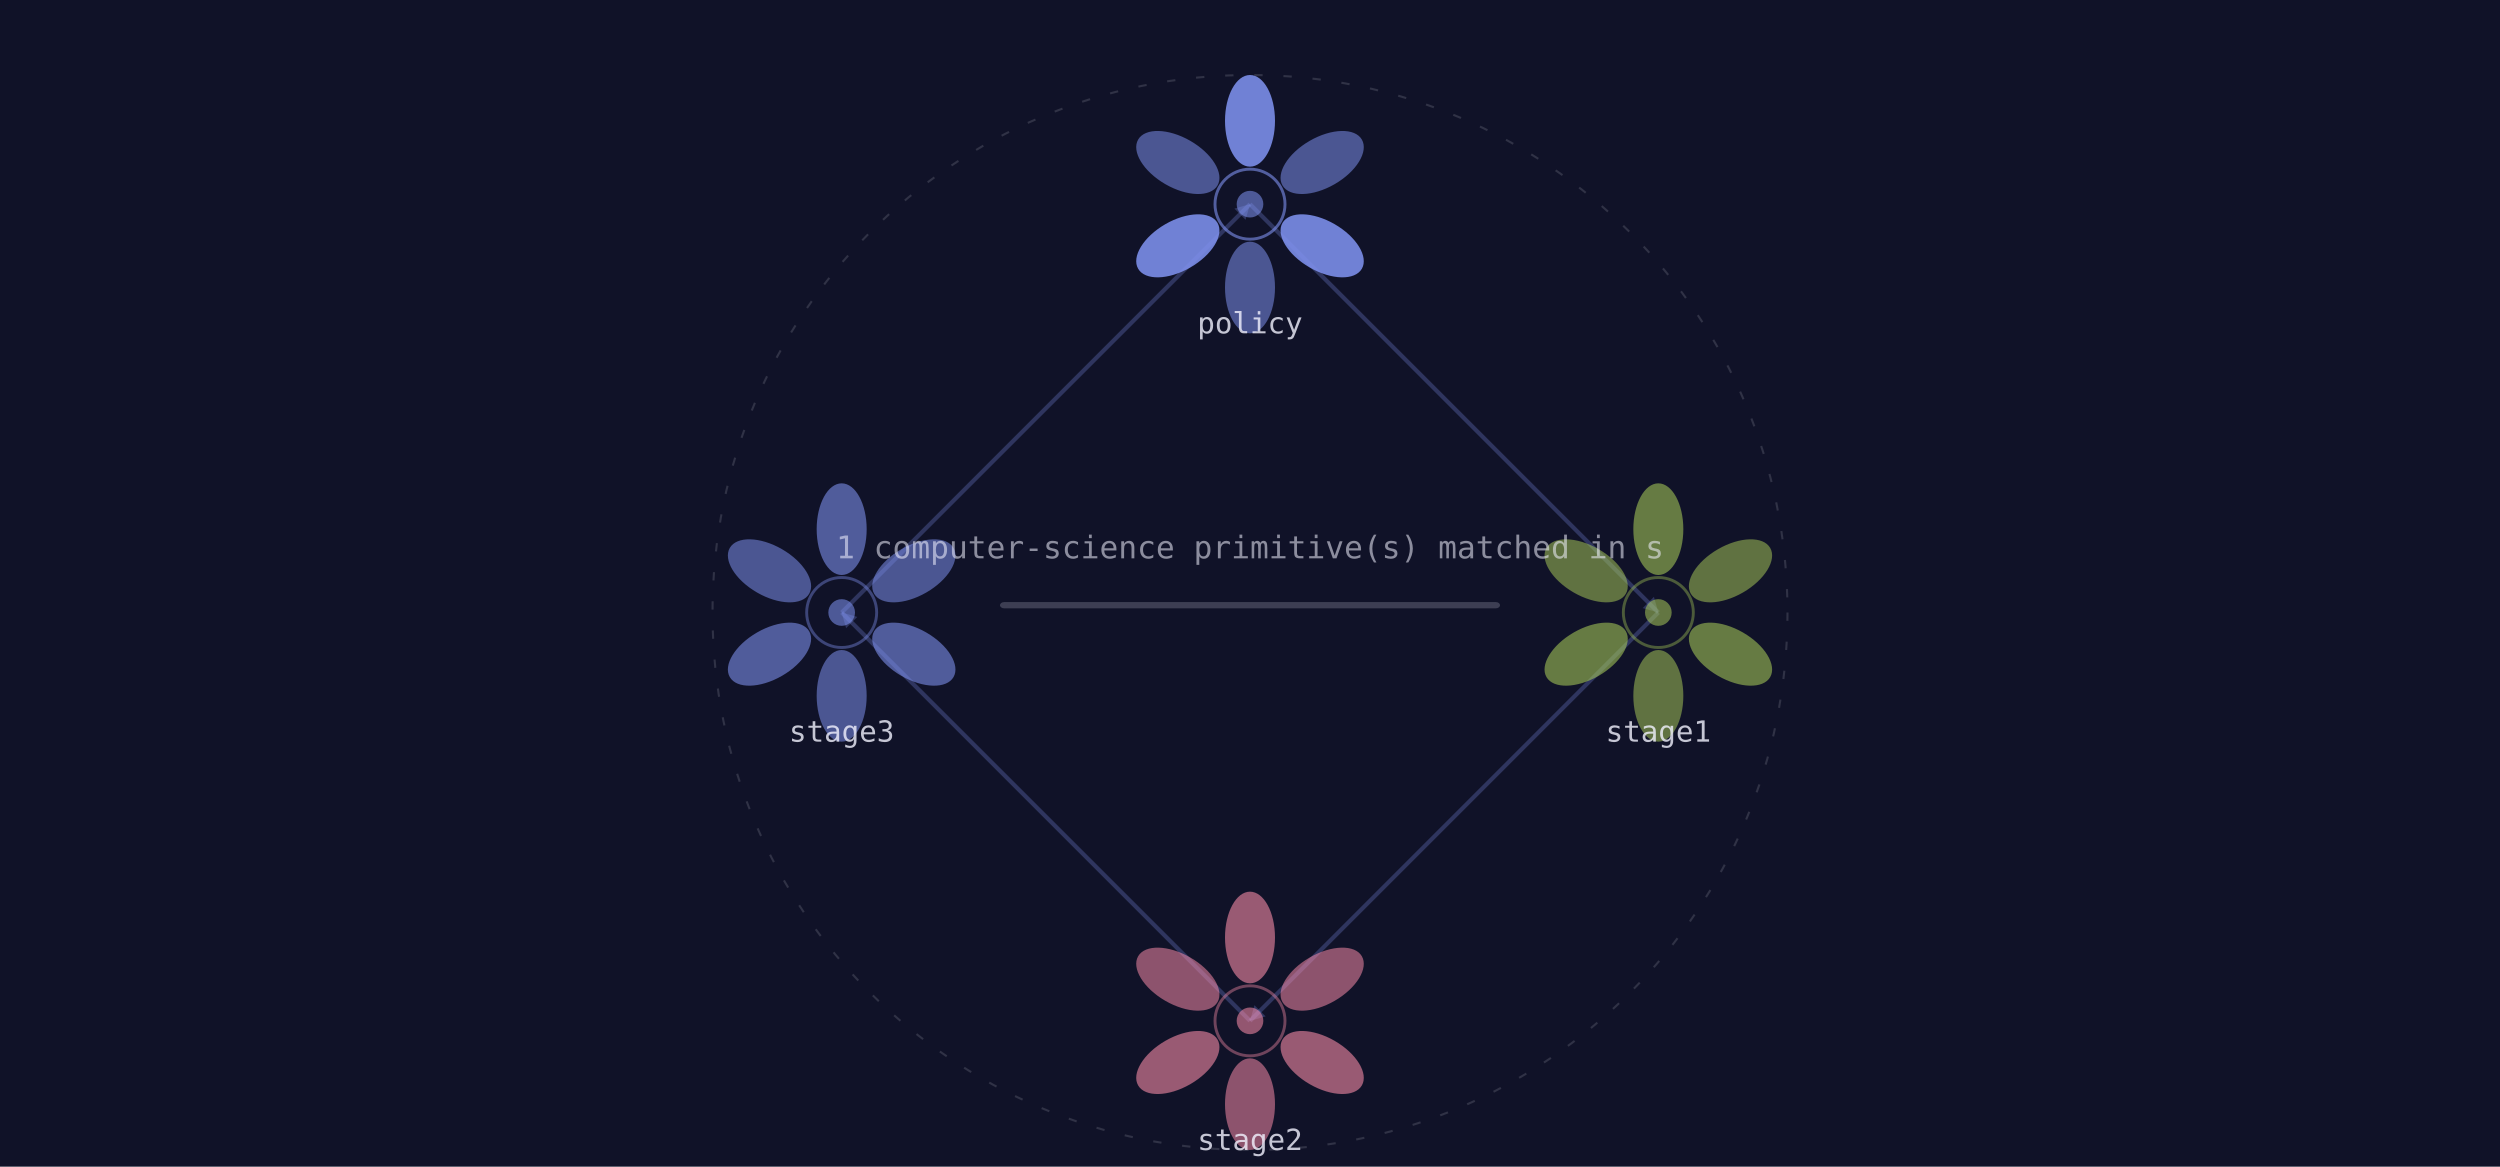
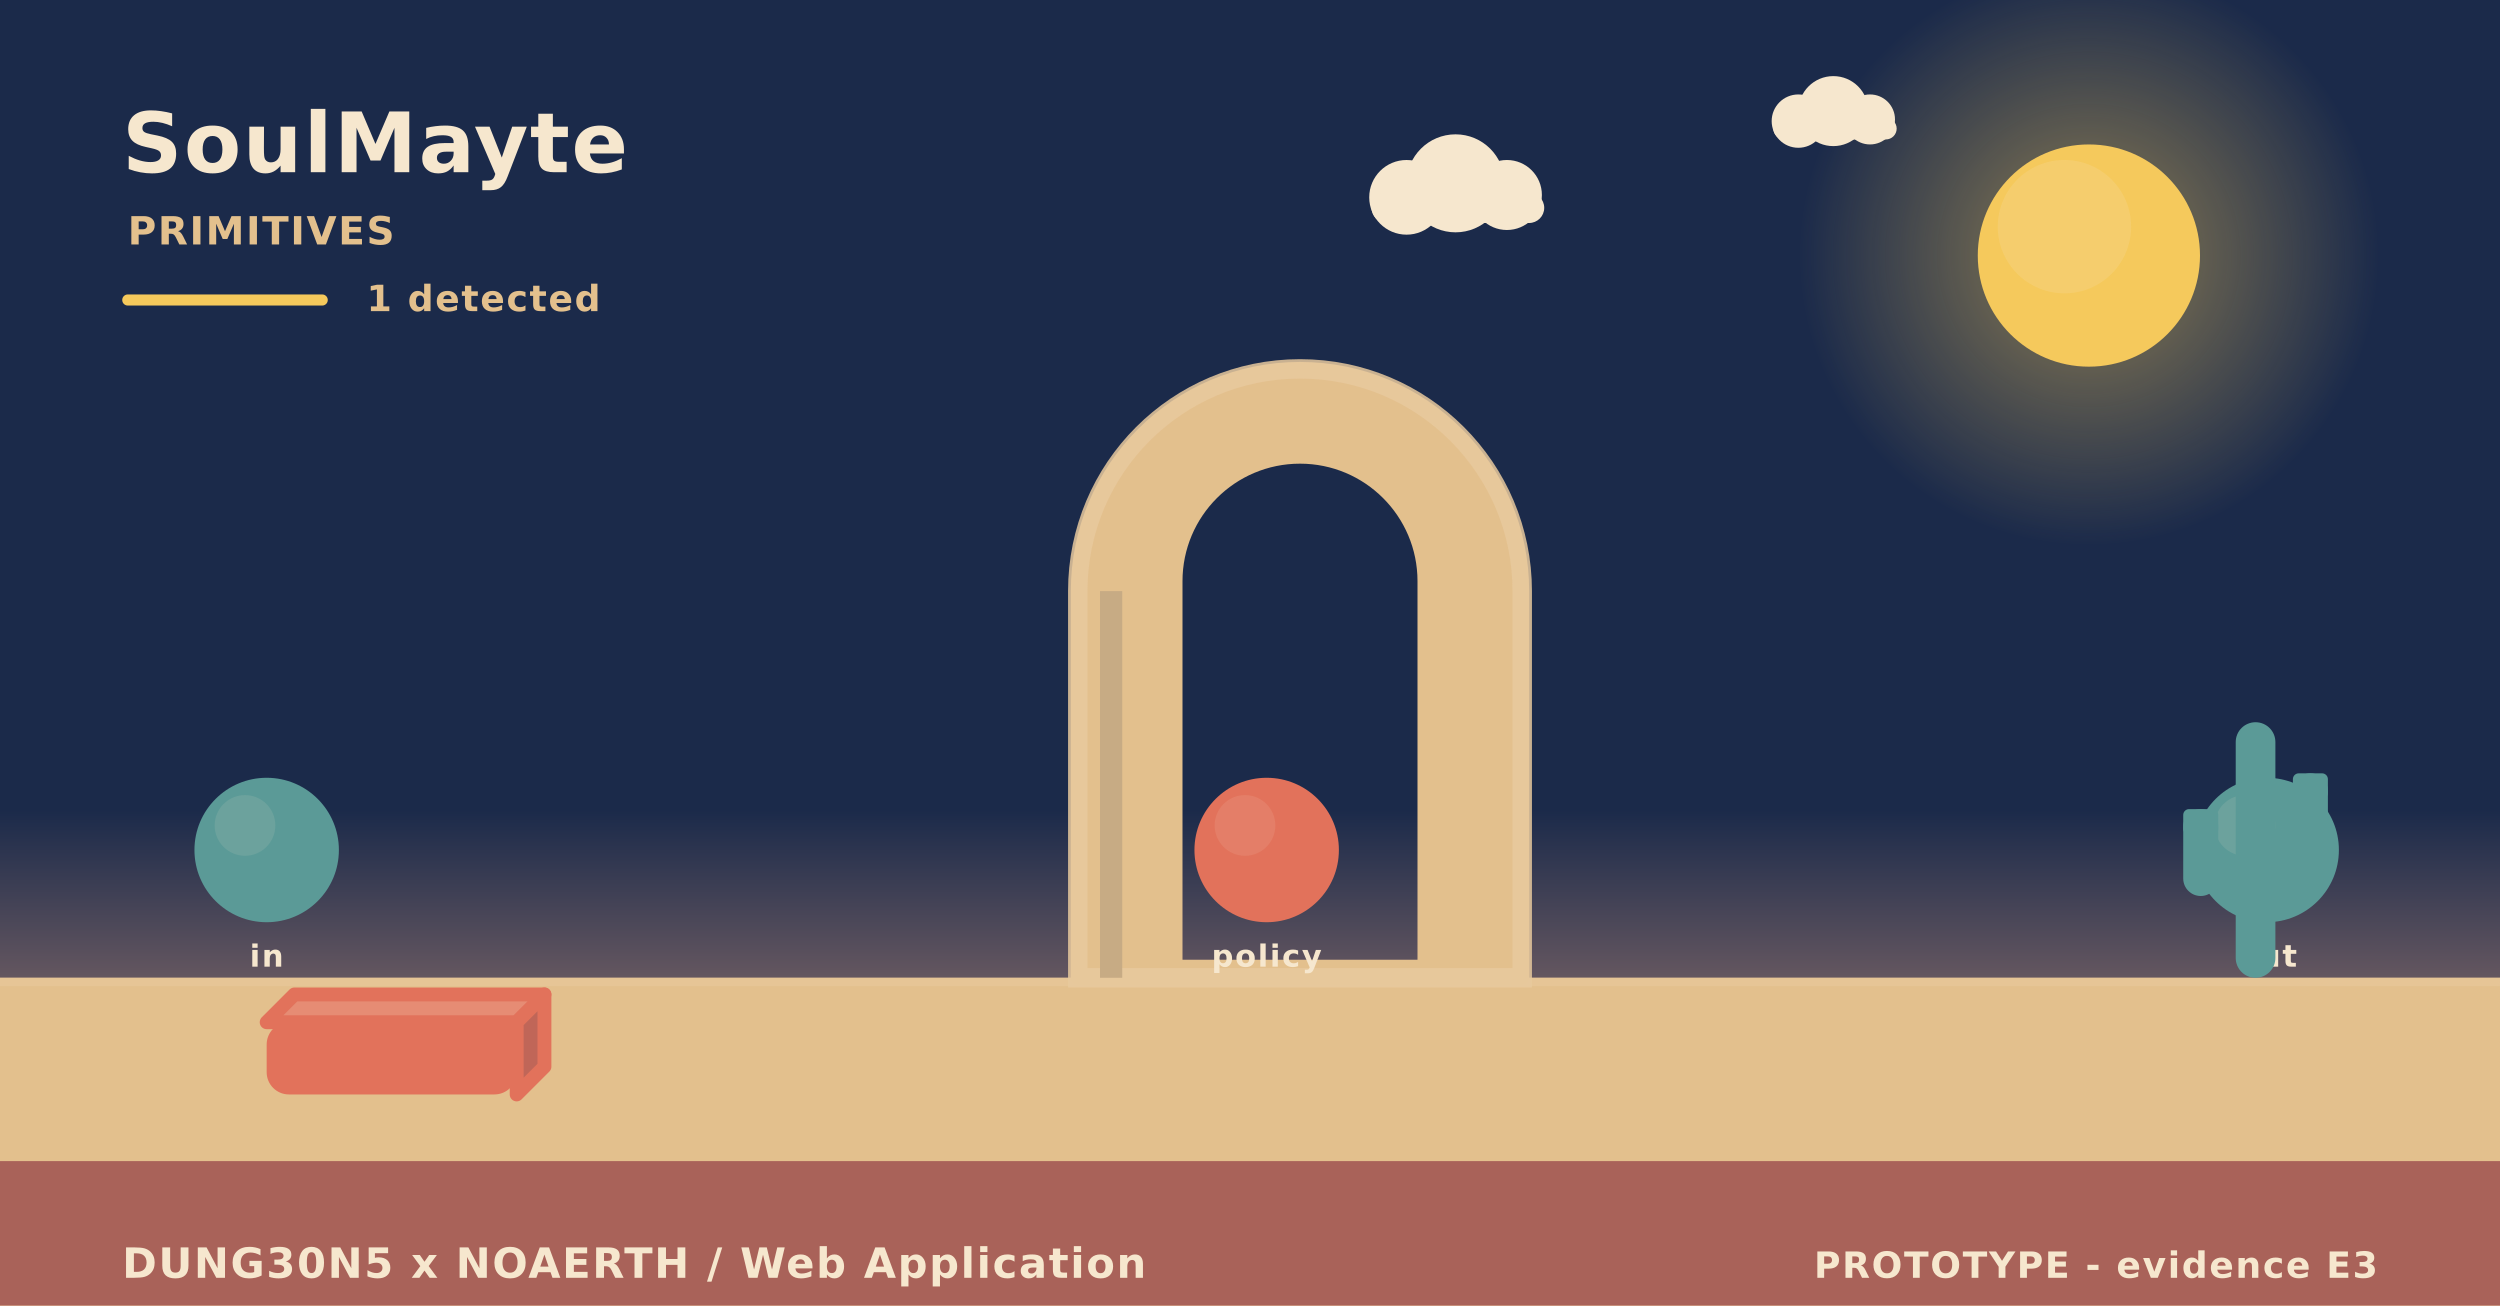
- <svg xmlns="http://www.w3.org/2000/svg" viewBox="0 0 1200 560" width="1200" height="560" role="img" aria-label="SoulMayte state machine">
-   <rect width="1200" height="560" fill="#101228" />
-   <defs>
-     <linearGradient id="gs" x1="0" y1="0" x2="1" y2="1">
-       <stop offset="0%" stop-color="#8093f1" />
-       <stop offset="100%" stop-color="#a7c957" />
-     </linearGradient>
-   </defs>
-   <circle cx="600.00" cy="294.00" r="258.00" fill="none" stroke="rgba(242,242,255,0.140)" stroke-width="1.00" opacity="1.00" stroke-dasharray="4 10" />
-   <line x1="600.00" y1="98.00" x2="796.00" y2="294.00" stroke="rgba(128,147,241,0.500)" stroke-width="2.00" opacity="0.55" />
-   <polygon points="796.00,294.00 793.88,286.50 788.50,291.88" fill="rgba(128,147,241,0.500)" opacity="0.55" />
-   <line x1="796.00" y1="294.00" x2="600.00" y2="490.00" stroke="rgba(128,147,241,0.500)" stroke-width="2.00" opacity="0.55" />
-   <polygon points="600.00,490.00 607.50,487.88 602.12,482.50" fill="rgba(128,147,241,0.500)" opacity="0.55" />
-   <line x1="600.00" y1="490.00" x2="404.00" y2="294.00" stroke="rgba(128,147,241,0.500)" stroke-width="2.00" opacity="0.55" />
-   <polygon points="404.00,294.00 406.12,301.50 411.50,296.12" fill="rgba(128,147,241,0.500)" opacity="0.55" />
-   <line x1="404.00" y1="294.00" x2="600.00" y2="98.00" stroke="rgba(128,147,241,0.500)" stroke-width="2.00" opacity="0.55" />
-   <polygon points="600.00,98.00 592.50,100.12 597.88,105.50" fill="rgba(128,147,241,0.500)" opacity="0.55" />
-   <ellipse cx="600.00" cy="58.00" rx="12.00" ry="22.00" fill="rgba(128,147,241,0.900)" opacity="0.95" transform="rotate(0.0 600.00 58.00)" />
-   <ellipse cx="634.64" cy="78.00" rx="12.00" ry="22.00" fill="rgba(128,147,241,0.550)" opacity="0.95" transform="rotate(60.0 634.64 78.00)" />
-   <ellipse cx="634.64" cy="118.00" rx="12.00" ry="22.00" fill="rgba(128,147,241,0.900)" opacity="0.95" transform="rotate(120.0 634.64 118.00)" />
-   <ellipse cx="600.00" cy="138.00" rx="12.00" ry="22.00" fill="rgba(128,147,241,0.550)" opacity="0.95" transform="rotate(180.0 600.00 138.00)" />
-   <ellipse cx="565.36" cy="118.00" rx="12.00" ry="22.00" fill="rgba(128,147,241,0.900)" opacity="0.95" transform="rotate(240.0 565.36 118.00)" />
-   <ellipse cx="565.36" cy="78.00" rx="12.00" ry="22.00" fill="rgba(128,147,241,0.550)" opacity="0.95" transform="rotate(300.0 565.36 78.00)" />
-   <circle cx="600.00" cy="98.00" r="16.80" fill="none" stroke="rgba(128,147,241,0.900)" stroke-width="1.40" opacity="0.66" />
-   <circle cx="600.00" cy="98.00" r="6.40" fill="rgba(128,147,241,0.550)" opacity="1.00" />
-   <text x="600" y="160" font-family="ui-monospace,Menlo,monospace" font-size="14" fill="rgba(242,242,255,0.800)" text-anchor="middle">policy</text>
-   <ellipse cx="796.00" cy="254.00" rx="12.00" ry="22.00" fill="rgba(167,201,87,0.600)" opacity="0.95" transform="rotate(0.0 796.00 254.00)" />
-   <ellipse cx="830.64" cy="274.00" rx="12.00" ry="22.00" fill="rgba(167,201,87,0.550)" opacity="0.95" transform="rotate(60.0 830.64 274.00)" />
-   <ellipse cx="830.64" cy="314.00" rx="12.00" ry="22.00" fill="rgba(167,201,87,0.600)" opacity="0.95" transform="rotate(120.0 830.64 314.00)" />
-   <ellipse cx="796.00" cy="334.00" rx="12.00" ry="22.00" fill="rgba(167,201,87,0.550)" opacity="0.95" transform="rotate(180.0 796.00 334.00)" />
-   <ellipse cx="761.36" cy="314.00" rx="12.00" ry="22.00" fill="rgba(167,201,87,0.600)" opacity="0.95" transform="rotate(240.0 761.36 314.00)" />
-   <ellipse cx="761.36" cy="274.00" rx="12.00" ry="22.00" fill="rgba(167,201,87,0.550)" opacity="0.95" transform="rotate(300.0 761.36 274.00)" />
-   <circle cx="796.00" cy="294.00" r="16.80" fill="none" stroke="rgba(167,201,87,0.600)" stroke-width="1.40" opacity="0.66" />
-   <circle cx="796.00" cy="294.00" r="6.40" fill="rgba(167,201,87,0.550)" opacity="1.00" />
-   <text x="796" y="356" font-family="ui-monospace,Menlo,monospace" font-size="14" fill="rgba(242,242,255,0.800)" text-anchor="middle">stage1</text>
-   <ellipse cx="600.00" cy="450.00" rx="12.00" ry="22.00" fill="rgba(255,143,171,0.600)" opacity="0.95" transform="rotate(0.0 600.00 450.00)" />
-   <ellipse cx="634.64" cy="470.00" rx="12.00" ry="22.00" fill="rgba(255,143,171,0.550)" opacity="0.95" transform="rotate(60.0 634.64 470.00)" />
-   <ellipse cx="634.64" cy="510.00" rx="12.00" ry="22.00" fill="rgba(255,143,171,0.600)" opacity="0.95" transform="rotate(120.0 634.64 510.00)" />
-   <ellipse cx="600.00" cy="530.00" rx="12.00" ry="22.00" fill="rgba(255,143,171,0.550)" opacity="0.95" transform="rotate(180.0 600.00 530.00)" />
-   <ellipse cx="565.36" cy="510.00" rx="12.00" ry="22.00" fill="rgba(255,143,171,0.600)" opacity="0.95" transform="rotate(240.0 565.36 510.00)" />
-   <ellipse cx="565.36" cy="470.00" rx="12.00" ry="22.00" fill="rgba(255,143,171,0.550)" opacity="0.95" transform="rotate(300.0 565.36 470.00)" />
-   <circle cx="600.00" cy="490.00" r="16.80" fill="none" stroke="rgba(255,143,171,0.600)" stroke-width="1.40" opacity="0.66" />
-   <circle cx="600.00" cy="490.00" r="6.40" fill="rgba(255,143,171,0.550)" opacity="1.00" />
-   <text x="600" y="552" font-family="ui-monospace,Menlo,monospace" font-size="14" fill="rgba(242,242,255,0.800)" text-anchor="middle">stage2</text>
-   <ellipse cx="404.00" cy="254.00" rx="12.00" ry="22.00" fill="rgba(128,147,241,0.600)" opacity="0.95" transform="rotate(0.0 404.00 254.00)" />
-   <ellipse cx="438.64" cy="274.00" rx="12.00" ry="22.00" fill="rgba(128,147,241,0.550)" opacity="0.95" transform="rotate(60.0 438.64 274.00)" />
-   <ellipse cx="438.64" cy="314.00" rx="12.00" ry="22.00" fill="rgba(128,147,241,0.600)" opacity="0.95" transform="rotate(120.0 438.64 314.00)" />
-   <ellipse cx="404.00" cy="334.00" rx="12.00" ry="22.00" fill="rgba(128,147,241,0.550)" opacity="0.95" transform="rotate(180.0 404.00 334.00)" />
-   <ellipse cx="369.36" cy="314.00" rx="12.00" ry="22.00" fill="rgba(128,147,241,0.600)" opacity="0.95" transform="rotate(240.0 369.36 314.00)" />
-   <ellipse cx="369.36" cy="274.00" rx="12.00" ry="22.00" fill="rgba(128,147,241,0.550)" opacity="0.95" transform="rotate(300.0 369.36 274.00)" />
-   <circle cx="404.00" cy="294.00" r="16.80" fill="none" stroke="rgba(128,147,241,0.600)" stroke-width="1.40" opacity="0.66" />
-   <circle cx="404.00" cy="294.00" r="6.40" fill="rgba(128,147,241,0.550)" opacity="1.00" />
-   <text x="404" y="356" font-family="ui-monospace,Menlo,monospace" font-size="14" fill="rgba(242,242,255,0.800)" text-anchor="middle">stage3</text>
-   <rect x="480.00" y="289.00" width="240.00" height="3.00" rx="2.00" fill="rgba(242,242,255,0.200)" opacity="1.00" />
-   <text x="600" y="268" font-family="ui-monospace,Menlo,monospace" font-size="15" fill="rgba(242,242,255,0.550)" text-anchor="middle">1 computer-science primitive(s) matched in s</text>
+ <svg xmlns="http://www.w3.org/2000/svg" width="900" height="470" viewBox="0 0 900 470" role="img" aria-label="SoulMayte - how it behaves">
+   <linearGradient id="skys" x1="0" y1="0" x2="0" y2="1">
+     <stop offset="0" stop-color="#1b2a4a" />
+     <stop offset="0.62" stop-color="#1b2a4a" />
+     <stop offset="1" stop-color="#f3ad8a" />
+   </linearGradient>
+   <rect width="900" height="470" fill="url(#skys)" />
+   <radialGradient id="suns">
+     <stop offset="0.35" stop-color="#f5c95c" stop-opacity="0.34" />
+     <stop offset="1" stop-color="#f5c95c" stop-opacity="0" />
+   </radialGradient>
+   <circle cx="752" cy="92" r="104" fill="url(#suns)" />
+   <circle cx="752" cy="92" r="40" fill="#f5c95c" />
+   <circle cx="743.2" cy="81.6" r="24" fill="#f5d27e" opacity="0.5" />
+   <g>
+     <circle cx="524" cy="66" r="17.64" fill="#f6e7ce" />
+     <circle cx="506.36" cy="71.04" r="13.44" fill="#f6e7ce" />
+     <circle cx="542.48" cy="70.2" r="12.6" fill="#f6e7ce" />
+     <rect x="493.76" y="69.36" width="62.16" height="10.92" rx="5.46" fill="#f6e7ce" />
+   </g>
+   <g>
+     <circle cx="660" cy="40" r="12.6" fill="#f6e7ce" />
+     <circle cx="647.4" cy="43.6" r="9.6" fill="#f6e7ce" />
+     <circle cx="673.2" cy="43" r="9" fill="#f6e7ce" />
+     <rect x="638.4" y="42.4" width="44.4" height="7.8" rx="3.9" fill="#f6e7ce" />
+   </g>
+   <rect x="0" y="352" width="900" height="118" fill="#e3c08d" />
+   <rect x="0" y="352" width="900" height="3" fill="#e6c596" />
+   <text x="44" y="62" font-family="Verdana,DejaVu Sans,sans-serif" font-size="30" font-weight="700" letter-spacing="0.6" fill="#f6e7ce" text-anchor="start">SoulMayte</text>
+   <text x="46" y="88" font-family="Verdana,DejaVu Sans,sans-serif" font-size="14" font-weight="700" letter-spacing="0.6" fill="#e3c08d" text-anchor="start">PRIMITIVES</text>
+   <rect x="44" y="106" width="74" height="4" rx="2" fill="#f5c95c" />
+   <text x="132" y="112" font-family="Verdana,DejaVu Sans,sans-serif" font-size="13" font-weight="700" letter-spacing="0.6" fill="#e3c08d" text-anchor="start">1 detected</text>
+   <path d="M388,352 L388,212.8 A80,80 0 0 1 548,212.8 L548,352 Z M423.2,348 L423.2,209.22 A44.8,44.8 0 0 1 512.8,209.22 L512.8,348 Z" fill="#e3c08d" fill-rule="evenodd" stroke="#e3c08d" stroke-width="5" stroke-linejoin="round" />
+   <path d="M388,352 L388,212.8 A80,80 0 0 1 548,212.8 L548,352 Z" fill="none" stroke="#e8c99d" stroke-width="7" stroke-linecap="round" opacity="0.85" />
+   <rect x="396" y="212.8" width="8" height="139.2" fill="#c7ab84" />
+   <circle cx="96" cy="306" r="26" fill="#5b9a97" />
+   <circle cx="88.2" cy="297.16" r="10.92" fill="#7aa9a2" opacity="0.55" />
+   <text x="96" y="348" font-family="Verdana,DejaVu Sans,sans-serif" font-size="11" font-weight="700" letter-spacing="0.6" fill="#f6e7ce" text-anchor="middle">in</text>
+   <circle cx="456" cy="306" r="26" fill="#e2725b" />
+   <circle cx="448.2" cy="297.16" r="10.92" fill="#e68972" opacity="0.55" />
+   <text x="456" y="348" font-family="Verdana,DejaVu Sans,sans-serif" font-size="11" font-weight="700" letter-spacing="0.6" fill="#f6e7ce" text-anchor="middle">policy</text>
+   <circle cx="816" cy="306" r="26" fill="#5b9a97" />
+   <circle cx="808.2" cy="297.16" r="10.92" fill="#7aa9a2" opacity="0.55" />
+   <text x="816" y="348" font-family="Verdana,DejaVu Sans,sans-serif" font-size="11" font-weight="700" letter-spacing="0.6" fill="#f6e7ce" text-anchor="middle">out</text>
+   <path d="M96,368 L186,368 L196,358 L106,358 Z" fill="#e68c74" stroke="#e2725b" stroke-width="5" stroke-linejoin="round" />
+   <path d="M186,368 L196,358 L196,384 L186,394 Z" fill="#c06658" stroke="#e2725b" stroke-width="5" stroke-linejoin="round" />
+   <rect x="96" y="368" width="90" height="26" rx="8" fill="#e2725b" />
+   <rect x="804.86" y="260" width="14.28" height="92" rx="7.14" fill="#5b9a97" />
+   <rect x="785.96" y="291.28" width="12.6" height="31.28" rx="6.3" fill="#5b9a97" />
+   <rect x="785.96" y="291.28" width="12.6" height="9.2" rx="2.1" fill="#5b9a97" />
+   <rect x="825.44" y="278.4" width="12.6" height="31.28" rx="6.3" fill="#5b9a97" />
+   <rect x="825.44" y="278.4" width="12.6" height="9.2" rx="2.1" fill="#5b9a97" />
+   <rect x="0" y="418" width="900" height="52" rx="0" fill="#a65c56" opacity="0.94" />
+   <text x="44" y="460" font-family="Verdana,DejaVu Sans,sans-serif" font-size="15" font-weight="700" letter-spacing="0.6" fill="#f6e7ce" text-anchor="start">DUNG30N5 x NOAERTH  /  Web Application</text>
+   <text x="856" y="460" font-family="Verdana,DejaVu Sans,sans-serif" font-size="13" font-weight="700" letter-spacing="0.6" fill="#f6e7ce" text-anchor="end">PROTOTYPE  -  evidence E3</text>
</svg>
